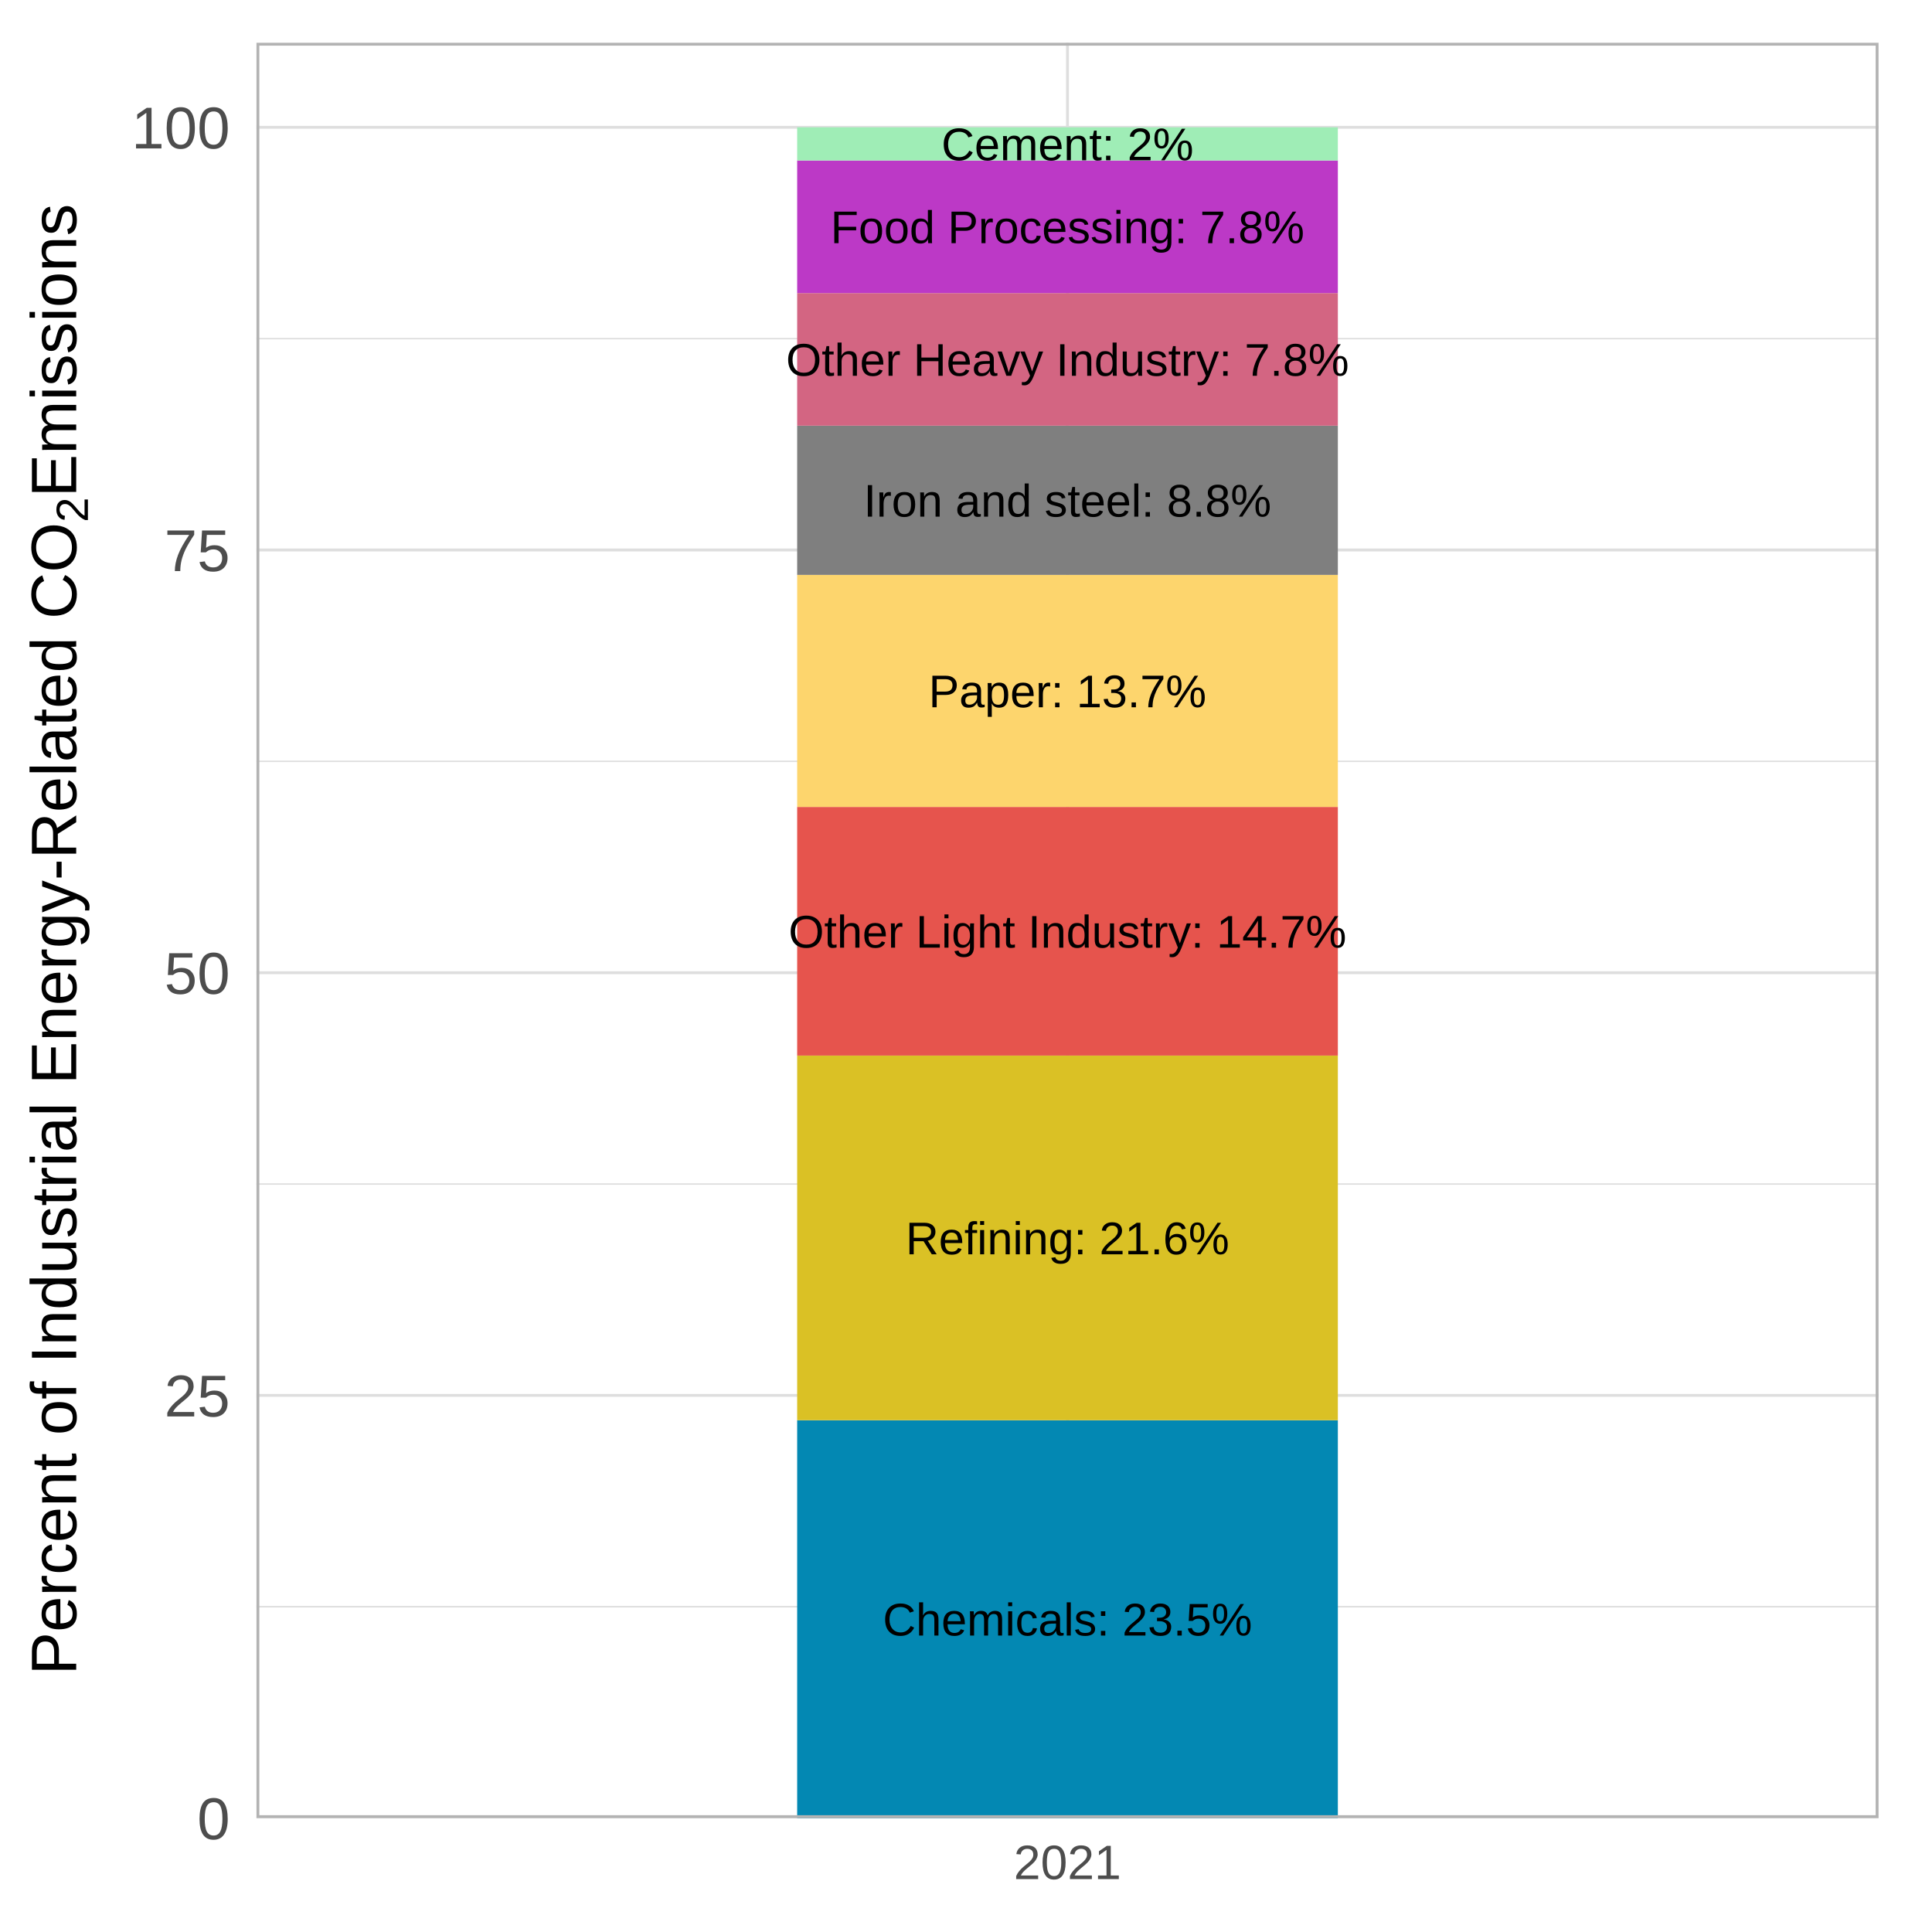
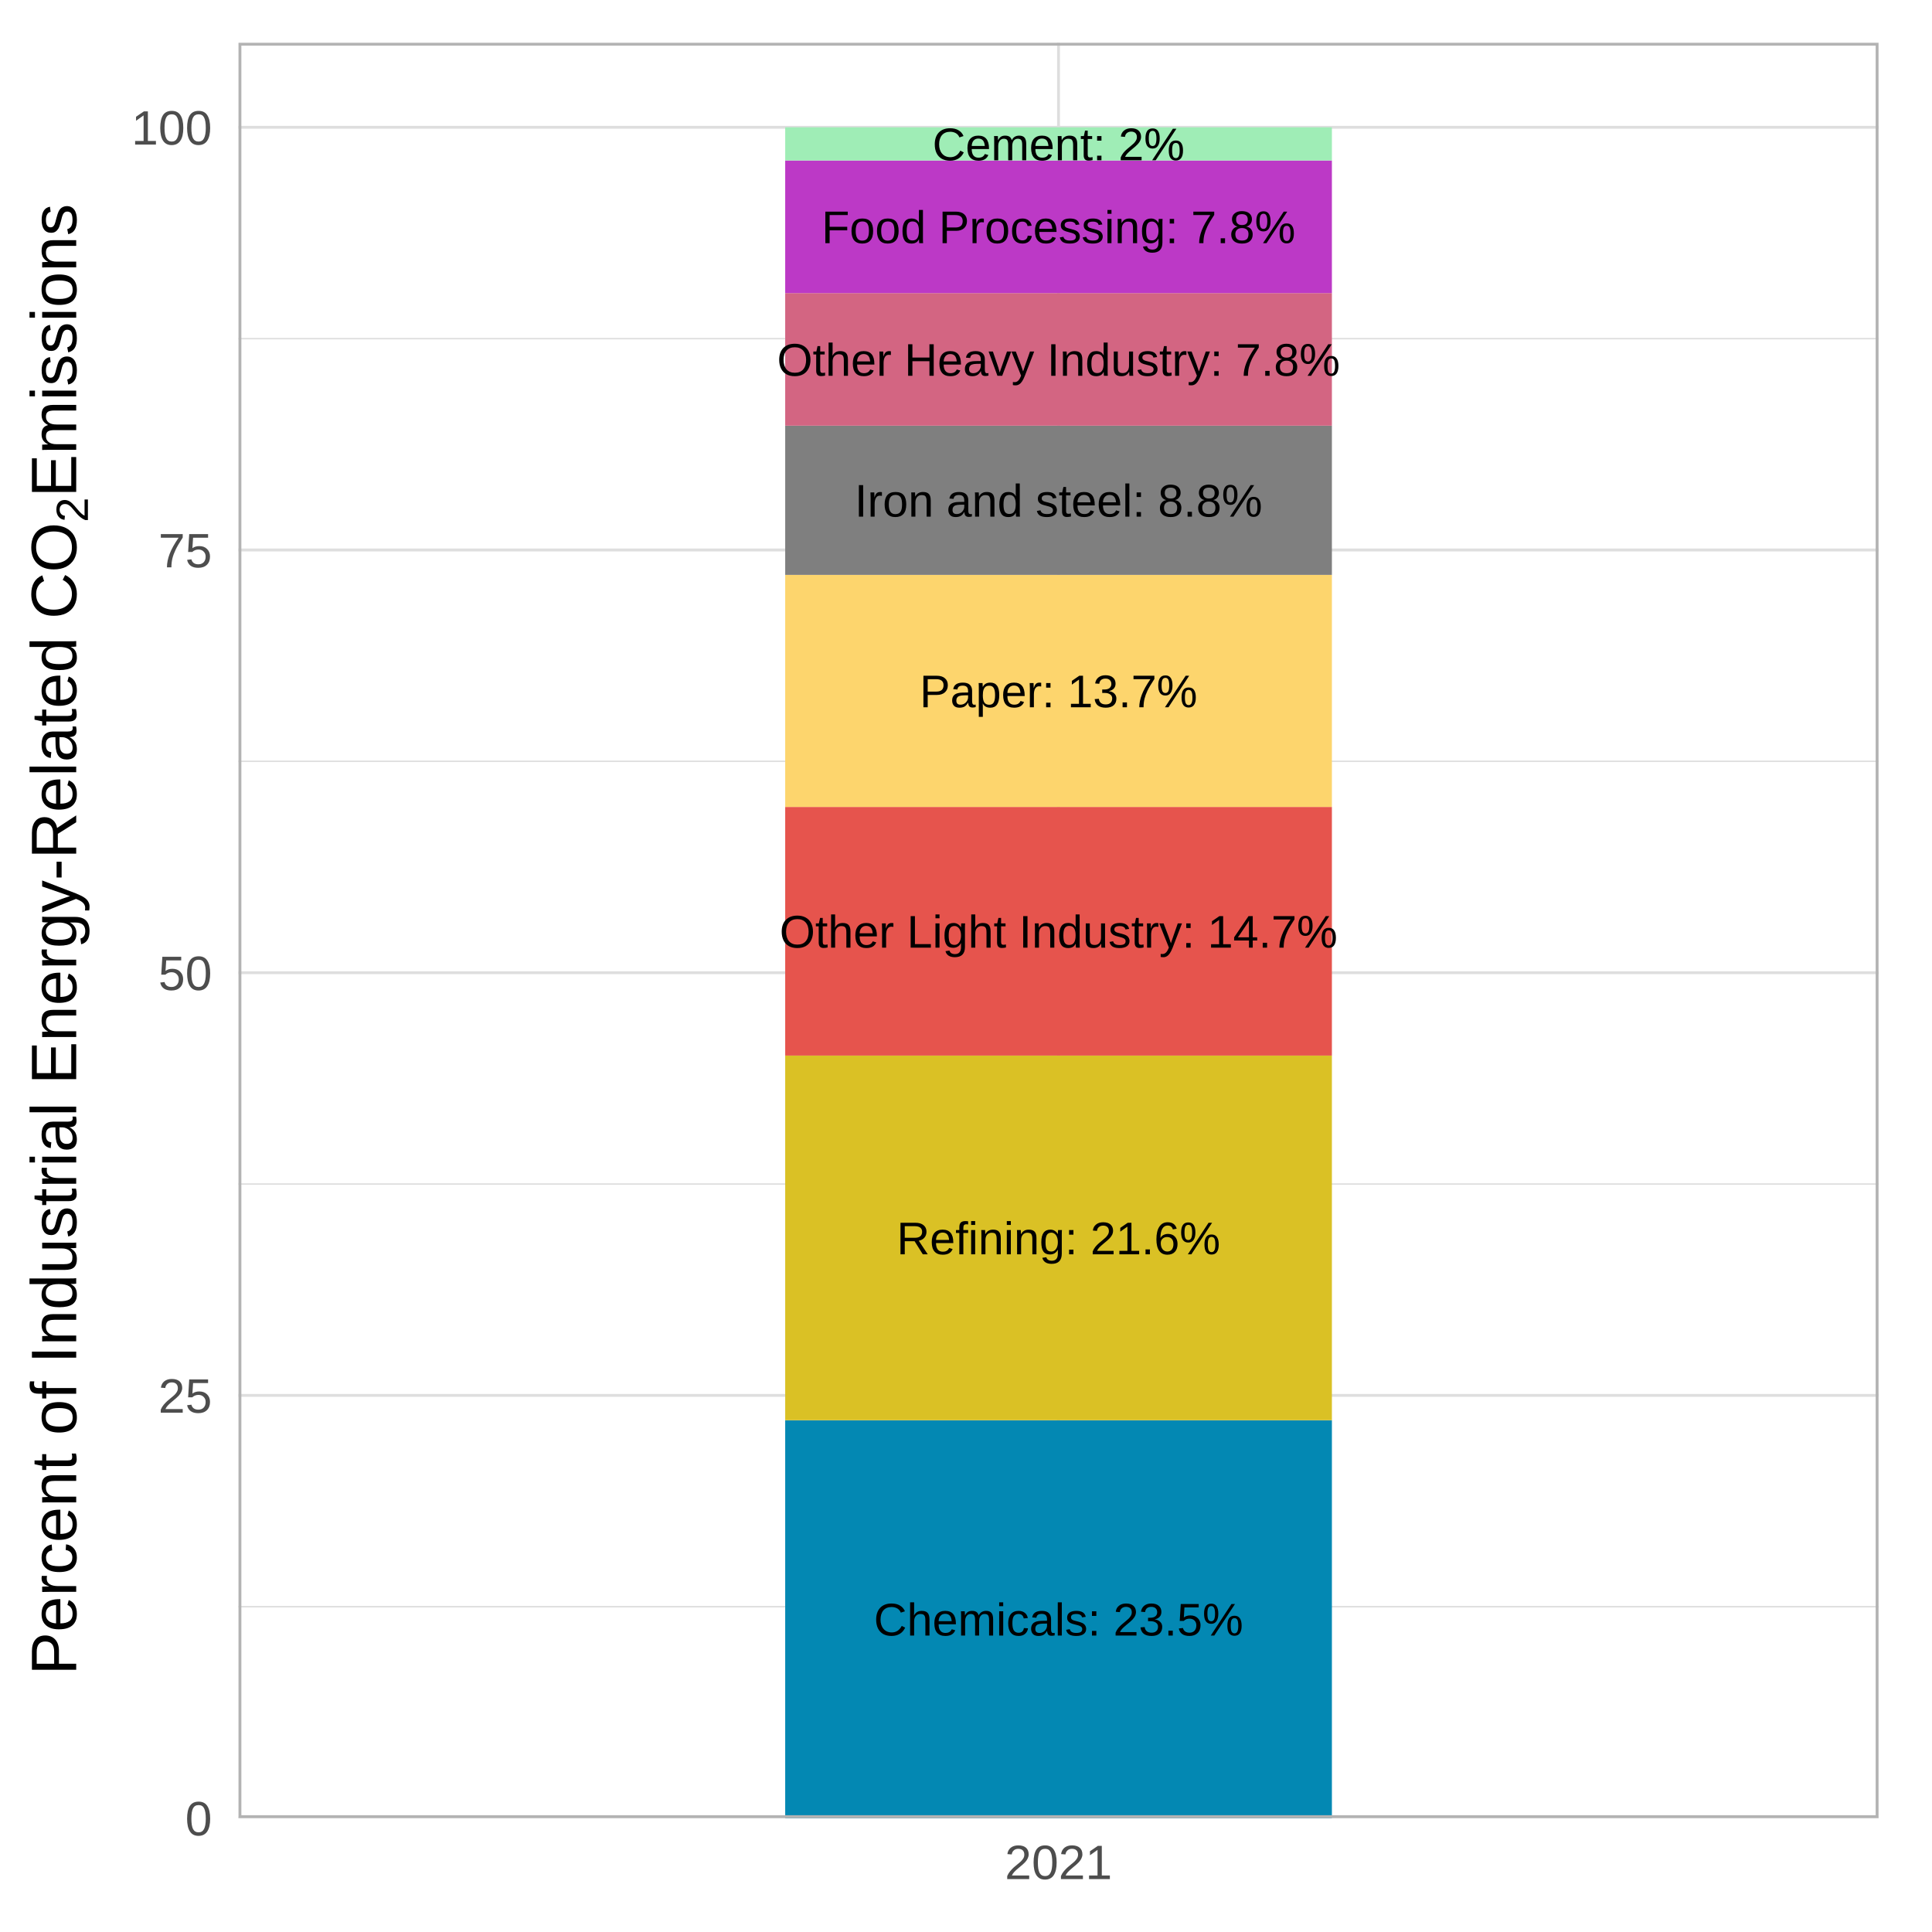
<svg xmlns="http://www.w3.org/2000/svg" class="svglite" width="360.00pt" height="360.00pt" viewBox="0 0 360.00 360.00">
  <defs>
    <style type="text/css">
    .svglite line, .svglite polyline, .svglite polygon, .svglite path, .svglite rect, .svglite circle {
      fill: none;
      stroke: #000000;
      stroke-linecap: round;
      stroke-linejoin: round;
      stroke-miterlimit: 10.00;
    }
    .svglite text {
      white-space: pre;
    }
  </style>
  </defs>
  <rect width="100%" height="100%" style="stroke: none; fill: #FFFFFF;" />
  <defs>
    <clipPath id="cpMC4wMHwzNjAuMDB8MC4wMHwzNjAuMDA=">
      <rect x="0.00" y="0.00" width="360.00" height="360.00" />
    </clipPath>
  </defs>
  <g clip-path="url(#cpMC4wMHwzNjAuMDB8MC4wMHwzNjAuMDA=)">
-     <rect x="-0" y="0" width="360.00" height="360.00" style="stroke-width: 1.07; stroke: #FFFFFF; fill: #FFFFFF;" />
+     <rect x="0.00" y="0" width="360.00" height="360.00" style="stroke-width: 1.07; stroke: #FFFFFF; fill: #FFFFFF;" />
  </g>
  <defs>
-     <clipPath id="cpNDcuNzl8MzUwLjA0fDcuOTd8MzM4Ljc3">
-       <rect x="47.79" y="7.97" width="302.25" height="330.80" />
+     <clipPath id="cpNDQuNDR8MzUwLjA0fDcuOTd8MzM4Ljc3">
+       <rect x="44.44" y="7.97" width="305.60" height="330.80" />
    </clipPath>
  </defs>
-   <g clip-path="url(#cpNDcuNzl8MzUwLjA0fDcuOTd8MzM4Ljc3)">
-     <rect x="47.79" y="7.97" width="302.25" height="330.80" style="stroke-width: 1.07; stroke: none; fill: #FFFFFF;" />
-     <polyline points="47.79,299.39 350.04,299.39 " style="stroke-width: 0.27; stroke: #DEDEDE; stroke-linecap: butt;" />
-     <polyline points="47.79,220.63 350.04,220.63 " style="stroke-width: 0.27; stroke: #DEDEDE; stroke-linecap: butt;" />
-     <polyline points="47.79,141.86 350.04,141.86 " style="stroke-width: 0.27; stroke: #DEDEDE; stroke-linecap: butt;" />
-     <polyline points="47.79,63.10 350.04,63.10 " style="stroke-width: 0.27; stroke: #DEDEDE; stroke-linecap: butt;" />
-     <polyline points="47.79,338.77 350.04,338.77 " style="stroke-width: 0.53; stroke: #DEDEDE; stroke-linecap: butt;" />
-     <polyline points="47.79,260.01 350.04,260.01 " style="stroke-width: 0.53; stroke: #DEDEDE; stroke-linecap: butt;" />
-     <polyline points="47.79,181.25 350.04,181.25 " style="stroke-width: 0.53; stroke: #DEDEDE; stroke-linecap: butt;" />
-     <polyline points="47.79,102.48 350.04,102.48 " style="stroke-width: 0.53; stroke: #DEDEDE; stroke-linecap: butt;" />
-     <polyline points="47.79,23.72 350.04,23.72 " style="stroke-width: 0.53; stroke: #DEDEDE; stroke-linecap: butt;" />
-     <polyline points="198.91,338.77 198.91,7.97 " style="stroke-width: 0.53; stroke: #DEDEDE; stroke-linecap: butt;" />
-     <rect x="148.54" y="264.64" width="100.75" height="74.13" style="stroke-width: 1.07; stroke: none; stroke-linecap: butt; stroke-linejoin: miter; fill: #0388B3;" />
-     <rect x="148.54" y="196.69" width="100.75" height="67.95" style="stroke-width: 1.07; stroke: none; stroke-linecap: butt; stroke-linejoin: miter; fill: #DAC125;" />
-     <rect x="148.54" y="150.36" width="100.75" height="46.33" style="stroke-width: 1.07; stroke: none; stroke-linecap: butt; stroke-linejoin: miter; fill: #E6544D;" />
-     <rect x="148.54" y="107.12" width="100.75" height="43.24" style="stroke-width: 1.07; stroke: none; stroke-linecap: butt; stroke-linejoin: miter; fill: #FDD56D;" />
-     <rect x="148.54" y="79.32" width="100.75" height="27.80" style="stroke-width: 1.07; stroke: none; stroke-linecap: butt; stroke-linejoin: miter; fill: #7F7F7F;" />
-     <rect x="148.54" y="54.61" width="100.75" height="24.71" style="stroke-width: 1.07; stroke: none; stroke-linecap: butt; stroke-linejoin: miter; fill: #D36582;" />
-     <rect x="148.54" y="29.90" width="100.75" height="24.71" style="stroke-width: 1.07; stroke: none; stroke-linecap: butt; stroke-linejoin: miter; fill: #BC39C6;" />
-     <rect x="148.54" y="23.72" width="100.75" height="6.18" style="stroke-width: 1.07; stroke: none; stroke-linecap: butt; stroke-linejoin: miter; fill: #9FEDB6;" />
-     <text x="198.91" y="304.76" text-anchor="middle" style="font-size: 8.54px; font-family: &quot;Arial&quot;;" textLength="68.76px" lengthAdjust="spacingAndGlyphs">Chemicals: 23.5%</text>
-     <text x="198.91" y="233.72" text-anchor="middle" style="font-size: 8.54px; font-family: &quot;Arial&quot;;" textLength="60.23px" lengthAdjust="spacingAndGlyphs">Refining: 21.6%</text>
-     <text x="198.91" y="176.58" text-anchor="middle" style="font-size: 8.54px; font-family: &quot;Arial&quot;;" textLength="103.86px" lengthAdjust="spacingAndGlyphs">Other Light Industry: 14.7%</text>
-     <text x="198.91" y="131.79" text-anchor="middle" style="font-size: 8.54px; font-family: &quot;Arial&quot;;" textLength="51.70px" lengthAdjust="spacingAndGlyphs">Paper: 13.7%</text>
-     <text x="198.91" y="96.27" text-anchor="middle" style="font-size: 8.54px; font-family: &quot;Arial&quot;;" textLength="75.88px" lengthAdjust="spacingAndGlyphs">Iron and steel: 8.8%</text>
-     <text x="198.91" y="70.02" text-anchor="middle" style="font-size: 8.54px; font-family: &quot;Arial&quot;;" textLength="104.81px" lengthAdjust="spacingAndGlyphs">Other Heavy Industry: 7.8%</text>
-     <text x="198.91" y="45.31" text-anchor="middle" style="font-size: 8.54px; font-family: &quot;Arial&quot;;" textLength="88.21px" lengthAdjust="spacingAndGlyphs">Food Processing: 7.8%</text>
-     <text x="198.91" y="29.87" text-anchor="middle" style="font-size: 8.54px; font-family: &quot;Arial&quot;;" textLength="46.94px" lengthAdjust="spacingAndGlyphs">Cement: 2%</text>
-     <rect x="47.79" y="7.97" width="302.25" height="330.80" style="stroke-width: 1.07; stroke: #B3B3B3;" />
+   <g clip-path="url(#cpNDQuNDR8MzUwLjA0fDcuOTd8MzM4Ljc3)">
+     <rect x="44.44" y="7.97" width="305.60" height="330.80" style="stroke-width: 1.07; stroke: none; fill: #FFFFFF;" />
+     <polyline points="44.44,299.39 350.04,299.39 " style="stroke-width: 0.27; stroke: #DEDEDE; stroke-linecap: butt;" />
+     <polyline points="44.44,220.63 350.04,220.63 " style="stroke-width: 0.27; stroke: #DEDEDE; stroke-linecap: butt;" />
+     <polyline points="44.44,141.86 350.04,141.86 " style="stroke-width: 0.27; stroke: #DEDEDE; stroke-linecap: butt;" />
+     <polyline points="44.44,63.10 350.04,63.10 " style="stroke-width: 0.27; stroke: #DEDEDE; stroke-linecap: butt;" />
+     <polyline points="44.44,338.77 350.04,338.77 " style="stroke-width: 0.53; stroke: #DEDEDE; stroke-linecap: butt;" />
+     <polyline points="44.44,260.01 350.04,260.01 " style="stroke-width: 0.53; stroke: #DEDEDE; stroke-linecap: butt;" />
+     <polyline points="44.44,181.25 350.04,181.25 " style="stroke-width: 0.53; stroke: #DEDEDE; stroke-linecap: butt;" />
+     <polyline points="44.44,102.48 350.04,102.48 " style="stroke-width: 0.53; stroke: #DEDEDE; stroke-linecap: butt;" />
+     <polyline points="44.44,23.72 350.04,23.72 " style="stroke-width: 0.53; stroke: #DEDEDE; stroke-linecap: butt;" />
+     <polyline points="197.24,338.77 197.24,7.97 " style="stroke-width: 0.53; stroke: #DEDEDE; stroke-linecap: butt;" />
+     <rect x="146.31" y="264.64" width="101.87" height="74.13" style="stroke-width: 1.07; stroke: none; stroke-linecap: butt; stroke-linejoin: miter; fill: #0388B3;" />
+     <rect x="146.31" y="196.69" width="101.87" height="67.95" style="stroke-width: 1.07; stroke: none; stroke-linecap: butt; stroke-linejoin: miter; fill: #DAC125;" />
+     <rect x="146.31" y="150.36" width="101.87" height="46.33" style="stroke-width: 1.07; stroke: none; stroke-linecap: butt; stroke-linejoin: miter; fill: #E6544D;" />
+     <rect x="146.31" y="107.12" width="101.87" height="43.24" style="stroke-width: 1.07; stroke: none; stroke-linecap: butt; stroke-linejoin: miter; fill: #FDD56D;" />
+     <rect x="146.31" y="79.32" width="101.87" height="27.80" style="stroke-width: 1.07; stroke: none; stroke-linecap: butt; stroke-linejoin: miter; fill: #7F7F7F;" />
+     <rect x="146.31" y="54.61" width="101.87" height="24.71" style="stroke-width: 1.07; stroke: none; stroke-linecap: butt; stroke-linejoin: miter; fill: #D36582;" />
+     <rect x="146.31" y="29.90" width="101.87" height="24.71" style="stroke-width: 1.07; stroke: none; stroke-linecap: butt; stroke-linejoin: miter; fill: #BC39C6;" />
+     <rect x="146.31" y="23.72" width="101.87" height="6.18" style="stroke-width: 1.07; stroke: none; stroke-linecap: butt; stroke-linejoin: miter; fill: #9FEDB6;" />
+     <text x="197.24" y="304.76" text-anchor="middle" style="font-size: 8.54px; font-family: &quot;Arial&quot;;" textLength="68.76px" lengthAdjust="spacingAndGlyphs">Chemicals: 23.5%</text>
+     <text x="197.24" y="233.72" text-anchor="middle" style="font-size: 8.54px; font-family: &quot;Arial&quot;;" textLength="60.23px" lengthAdjust="spacingAndGlyphs">Refining: 21.6%</text>
+     <text x="197.24" y="176.58" text-anchor="middle" style="font-size: 8.54px; font-family: &quot;Arial&quot;;" textLength="103.86px" lengthAdjust="spacingAndGlyphs">Other Light Industry: 14.7%</text>
+     <text x="197.24" y="131.79" text-anchor="middle" style="font-size: 8.54px; font-family: &quot;Arial&quot;;" textLength="51.70px" lengthAdjust="spacingAndGlyphs">Paper: 13.7%</text>
+     <text x="197.24" y="96.27" text-anchor="middle" style="font-size: 8.54px; font-family: &quot;Arial&quot;;" textLength="75.88px" lengthAdjust="spacingAndGlyphs">Iron and steel: 8.8%</text>
+     <text x="197.24" y="70.02" text-anchor="middle" style="font-size: 8.54px; font-family: &quot;Arial&quot;;" textLength="104.81px" lengthAdjust="spacingAndGlyphs">Other Heavy Industry: 7.8%</text>
+     <text x="197.24" y="45.31" text-anchor="middle" style="font-size: 8.54px; font-family: &quot;Arial&quot;;" textLength="88.21px" lengthAdjust="spacingAndGlyphs">Food Processing: 7.8%</text>
+     <text x="197.24" y="29.87" text-anchor="middle" style="font-size: 8.54px; font-family: &quot;Arial&quot;;" textLength="46.94px" lengthAdjust="spacingAndGlyphs">Cement: 2%</text>
+     <rect x="44.44" y="7.97" width="305.60" height="330.80" style="stroke-width: 1.07; stroke: #B3B3B3;" />
  </g>
  <g clip-path="url(#cpMC4wMHwzNjAuMDB8MC4wMHwzNjAuMDA=)">
-     <text x="42.86" y="342.71" text-anchor="end" style="font-size: 11.00px;fill: #4D4D4D; font-family: &quot;Arial&quot;;" textLength="6.12px" lengthAdjust="spacingAndGlyphs">0</text>
-     <text x="42.86" y="263.94" text-anchor="end" style="font-size: 11.00px;fill: #4D4D4D; font-family: &quot;Arial&quot;;" textLength="12.24px" lengthAdjust="spacingAndGlyphs">25</text>
-     <text x="42.86" y="185.18" text-anchor="end" style="font-size: 11.00px;fill: #4D4D4D; font-family: &quot;Arial&quot;;" textLength="12.24px" lengthAdjust="spacingAndGlyphs">50</text>
-     <text x="42.86" y="106.42" text-anchor="end" style="font-size: 11.00px;fill: #4D4D4D; font-family: &quot;Arial&quot;;" textLength="12.24px" lengthAdjust="spacingAndGlyphs">75</text>
-     <text x="42.86" y="27.66" text-anchor="end" style="font-size: 11.00px;fill: #4D4D4D; font-family: &quot;Arial&quot;;" textLength="18.36px" lengthAdjust="spacingAndGlyphs">100</text>
-     <text x="198.91" y="350.14" text-anchor="middle" style="font-size: 9.00px;fill: #4D4D4D; font-family: &quot;Arial&quot;;" textLength="20.02px" lengthAdjust="spacingAndGlyphs">2021</text>
+     <text x="39.51" y="341.99" text-anchor="end" style="font-size: 9.00px;fill: #4D4D4D; font-family: &quot;Arial&quot;;" textLength="5.00px" lengthAdjust="spacingAndGlyphs">0</text>
+     <text x="39.51" y="263.23" text-anchor="end" style="font-size: 9.00px;fill: #4D4D4D; font-family: &quot;Arial&quot;;" textLength="10.01px" lengthAdjust="spacingAndGlyphs">25</text>
+     <text x="39.51" y="184.47" text-anchor="end" style="font-size: 9.00px;fill: #4D4D4D; font-family: &quot;Arial&quot;;" textLength="10.01px" lengthAdjust="spacingAndGlyphs">50</text>
+     <text x="39.51" y="105.71" text-anchor="end" style="font-size: 9.00px;fill: #4D4D4D; font-family: &quot;Arial&quot;;" textLength="10.01px" lengthAdjust="spacingAndGlyphs">75</text>
+     <text x="39.51" y="26.94" text-anchor="end" style="font-size: 9.00px;fill: #4D4D4D; font-family: &quot;Arial&quot;;" textLength="15.01px" lengthAdjust="spacingAndGlyphs">100</text>
+     <text x="197.24" y="350.14" text-anchor="middle" style="font-size: 9.00px;fill: #4D4D4D; font-family: &quot;Arial&quot;;" textLength="20.02px" lengthAdjust="spacingAndGlyphs">2021</text>
    <text transform="translate(14.20,312.12) rotate(-90)" style="font-size: 12.00px; font-family: &quot;Arial&quot;;" textLength="205.46px" lengthAdjust="spacingAndGlyphs">Percent of Industrial Energy-Related C</text>
    <text transform="translate(14.20,106.66) rotate(-90)" style="font-size: 12.00px; font-family: &quot;Arial&quot;;" textLength="9.34px" lengthAdjust="spacingAndGlyphs">O</text>
    <text transform="translate(16.38,97.32) rotate(-90)" style="font-size: 8.40px; font-family: &quot;Arial&quot;;" textLength="4.67px" lengthAdjust="spacingAndGlyphs">2</text>
    <text transform="translate(14.20,92.65) rotate(-90)" style="font-size: 12.00px; font-family: &quot;Arial&quot;;" textLength="58.03px" lengthAdjust="spacingAndGlyphs"> Emissions</text>
  </g>
</svg>
